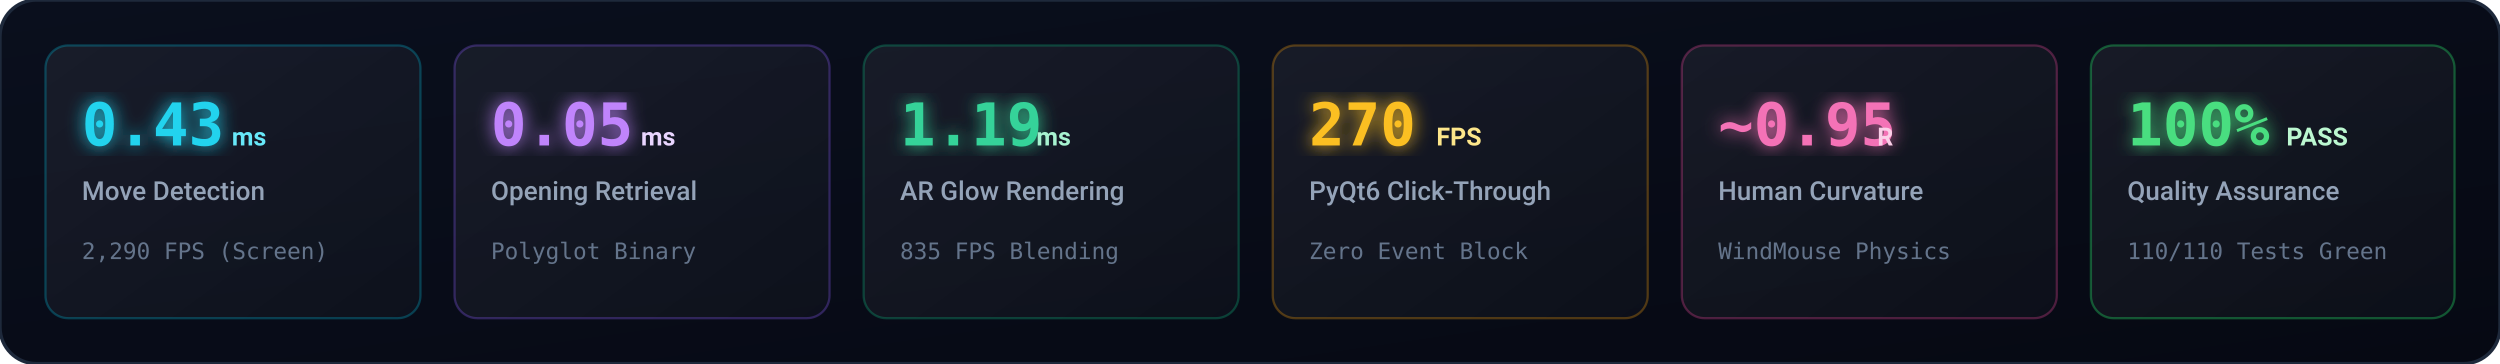
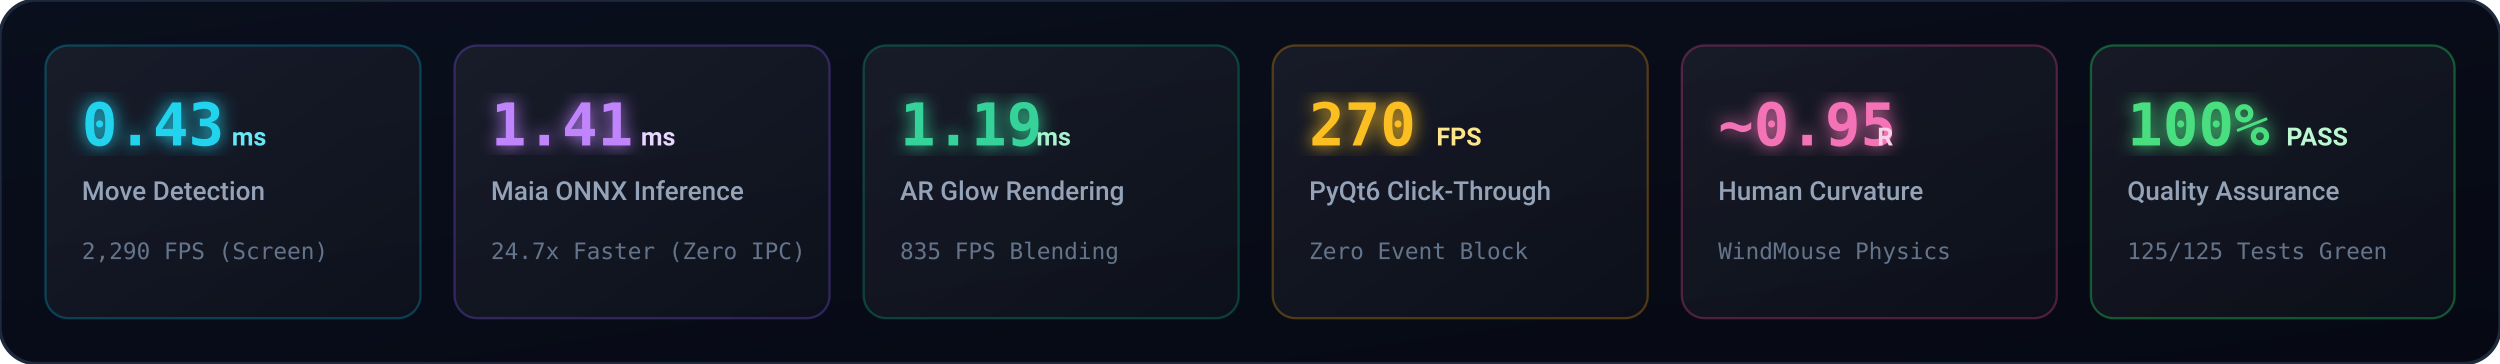
<svg xmlns="http://www.w3.org/2000/svg" viewBox="0 0 1100 160" width="100%" height="100%">
  <defs>
    <linearGradient id="benchBg" x1="0%" y1="0%" x2="100%" y2="100%">
      <stop offset="0%" stop-color="#0a0f1d" />
      <stop offset="100%" stop-color="#060913" />
    </linearGradient>
    <linearGradient id="cardGrad" x1="0%" y1="0%" x2="100%" y2="100%">
      <stop offset="0%" stop-color="#ffffff" stop-opacity="0.06" />
      <stop offset="100%" stop-color="#ffffff" stop-opacity="0.02" />
    </linearGradient>
    <filter id="glow" x="-20%" y="-20%" width="140%" height="140%">
      <feGaussianBlur stdDeviation="4" result="blur" />
      <feMerge>
        <feMergeNode in="blur" />
        <feMergeNode in="SourceGraphic" />
      </feMerge>
    </filter>
  </defs>
  <style>
    .val { font-family: "SF Mono", Menlo, Consolas, monospace; font-size: 26px; font-weight: 800; }
    .unit { font-family: -apple-system, BlinkMacSystemFont, "Segoe UI", Roboto, sans-serif; font-size: 11px; font-weight: 700; }
    .lbl { font-family: -apple-system, BlinkMacSystemFont, "Segoe UI", Roboto, sans-serif; font-size: 11.5px; fill: #94a3b8; font-weight: 500; }
    .sub { font-family: "SF Mono", Menlo, Consolas, monospace; font-size: 10px; fill: #64748b; }
  </style>
  <rect width="1100" height="160" rx="16" fill="url(#benchBg)" stroke="#1e293b" stroke-width="1.5" />
  <g transform="translate(20, 20)">
    <rect width="165" height="120" rx="10" fill="url(#cardGrad)" stroke="#06b6d4" stroke-opacity="0.3" stroke-width="1" />
    <text x="16" y="44" class="val" fill="#22d3ee" filter="url(#glow)">0.43</text>
    <text x="82" y="44" class="unit" fill="#67e8f9">ms</text>
    <text x="16" y="68" class="lbl">Move Detection</text>
    <text x="16" y="94" class="sub">2,290 FPS (Screen)</text>
  </g>
  <g transform="translate(200, 20)">
    <rect width="165" height="120" rx="10" fill="url(#cardGrad)" stroke="#8b5cf6" stroke-opacity="0.3" stroke-width="1" />
-     <text x="16" y="44" class="val" fill="#c084fc" filter="url(#glow)">0.05</text>
+     <text x="16" y="44" class="val" fill="#c084fc" filter="url(#glow)">1.41</text>
    <text x="82" y="44" class="unit" fill="#e9d5ff">ms</text>
-     <text x="16" y="68" class="lbl">Opening Retrieval</text>
-     <text x="16" y="94" class="sub">Polyglot Binary</text>
+     <text x="16" y="68" class="lbl">Maia ONNX Inference</text>
+     <text x="16" y="94" class="sub">24.7x Faster (Zero IPC)</text>
  </g>
  <g transform="translate(380, 20)">
    <rect width="165" height="120" rx="10" fill="url(#cardGrad)" stroke="#10b981" stroke-opacity="0.3" stroke-width="1" />
    <text x="16" y="44" class="val" fill="#34d399" filter="url(#glow)">1.19</text>
    <text x="76" y="44" class="unit" fill="#a7f3d0">ms</text>
    <text x="16" y="68" class="lbl">AR Glow Rendering</text>
    <text x="16" y="94" class="sub">835 FPS Blending</text>
  </g>
  <g transform="translate(560, 20)">
    <rect width="165" height="120" rx="10" fill="url(#cardGrad)" stroke="#f59e0b" stroke-opacity="0.3" stroke-width="1" />
    <text x="16" y="44" class="val" fill="#fbbf24" filter="url(#glow)">270</text>
    <text x="72" y="44" class="unit" fill="#fde68a">FPS</text>
    <text x="16" y="68" class="lbl">PyQt6 Click-Through</text>
    <text x="16" y="94" class="sub">Zero Event Block</text>
  </g>
  <g transform="translate(740, 20)">
    <rect width="165" height="120" rx="10" fill="url(#cardGrad)" stroke="#ec4899" stroke-opacity="0.3" stroke-width="1" />
    <text x="16" y="44" class="val" fill="#f472b6" filter="url(#glow)">~0.95</text>
    <text x="86" y="44" class="unit" fill="#fbcfe8">R</text>
    <text x="16" y="68" class="lbl">Human Curvature</text>
    <text x="16" y="94" class="sub">WindMouse Physics</text>
  </g>
  <g transform="translate(920, 20)">
    <rect width="160" height="120" rx="10" fill="url(#cardGrad)" stroke="#22c55e" stroke-opacity="0.4" stroke-width="1" />
    <text x="16" y="44" class="val" fill="#4ade80" filter="url(#glow)">100%</text>
    <text x="86" y="44" class="unit" fill="#bbf7d0">PASS</text>
    <text x="16" y="68" class="lbl">Quality Assurance</text>
-     <text x="16" y="94" class="sub">110/110 Tests Green</text>
+     <text x="16" y="94" class="sub">125/125 Tests Green</text>
  </g>
</svg>
